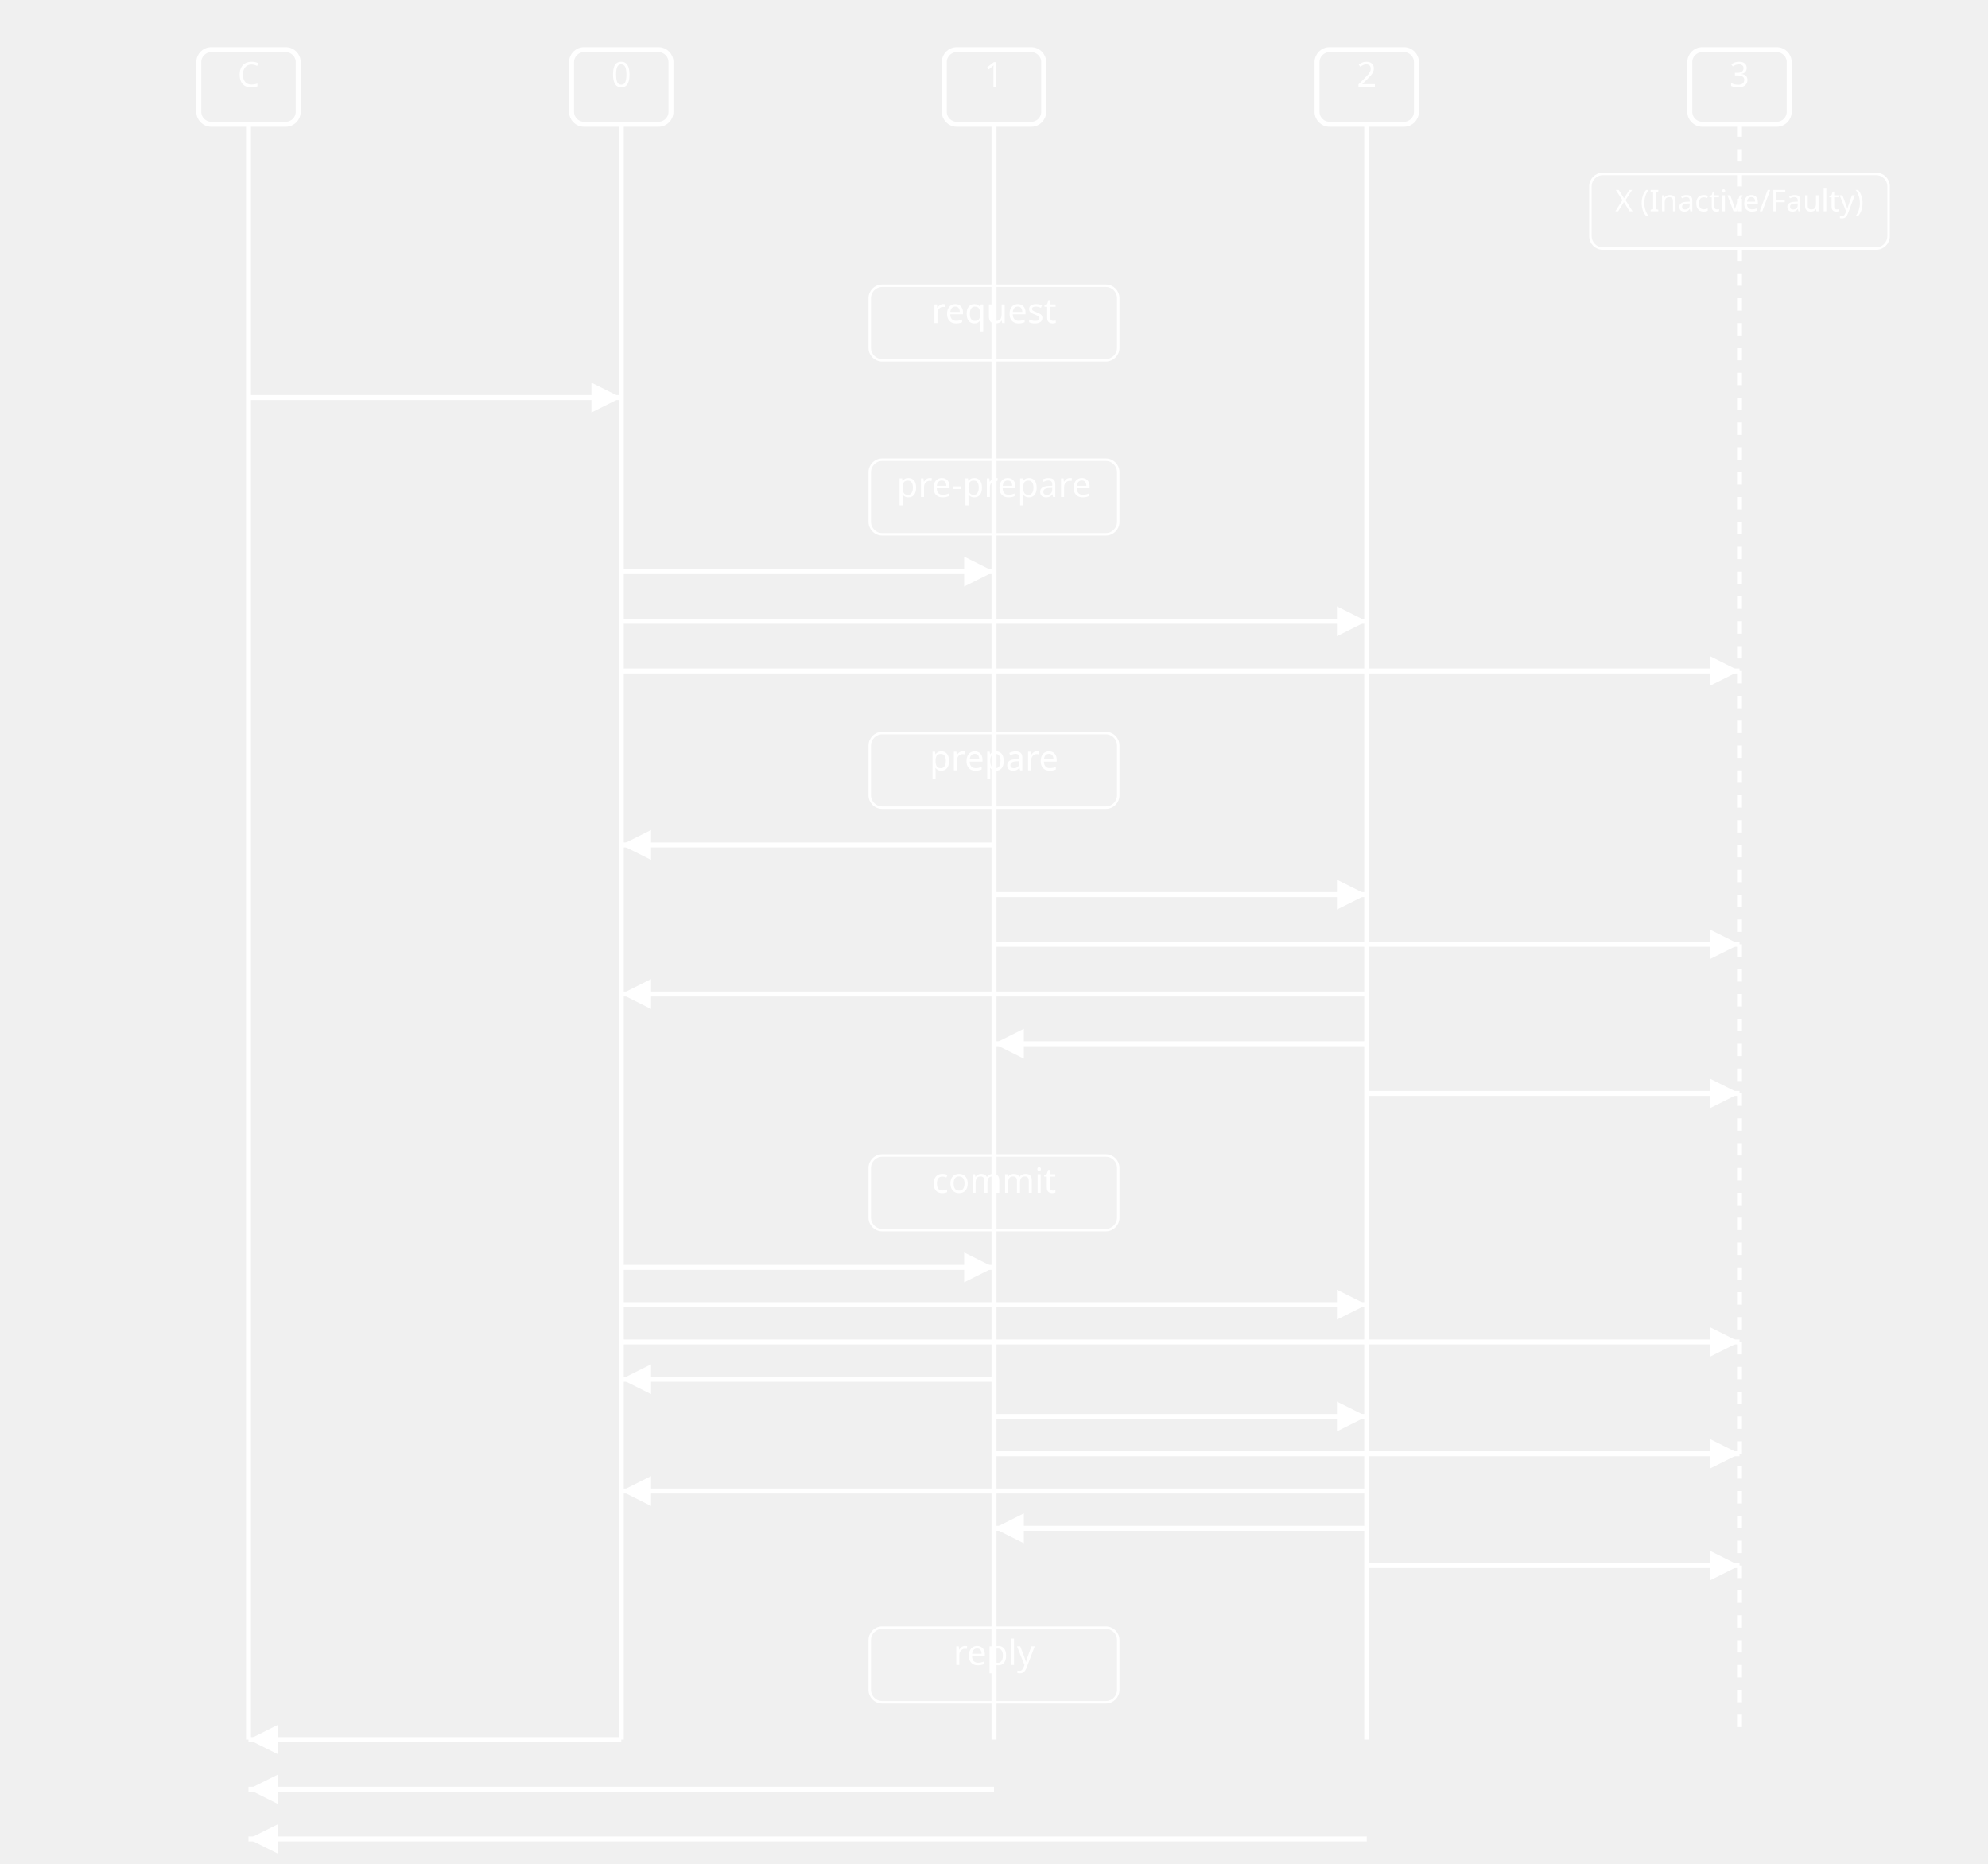
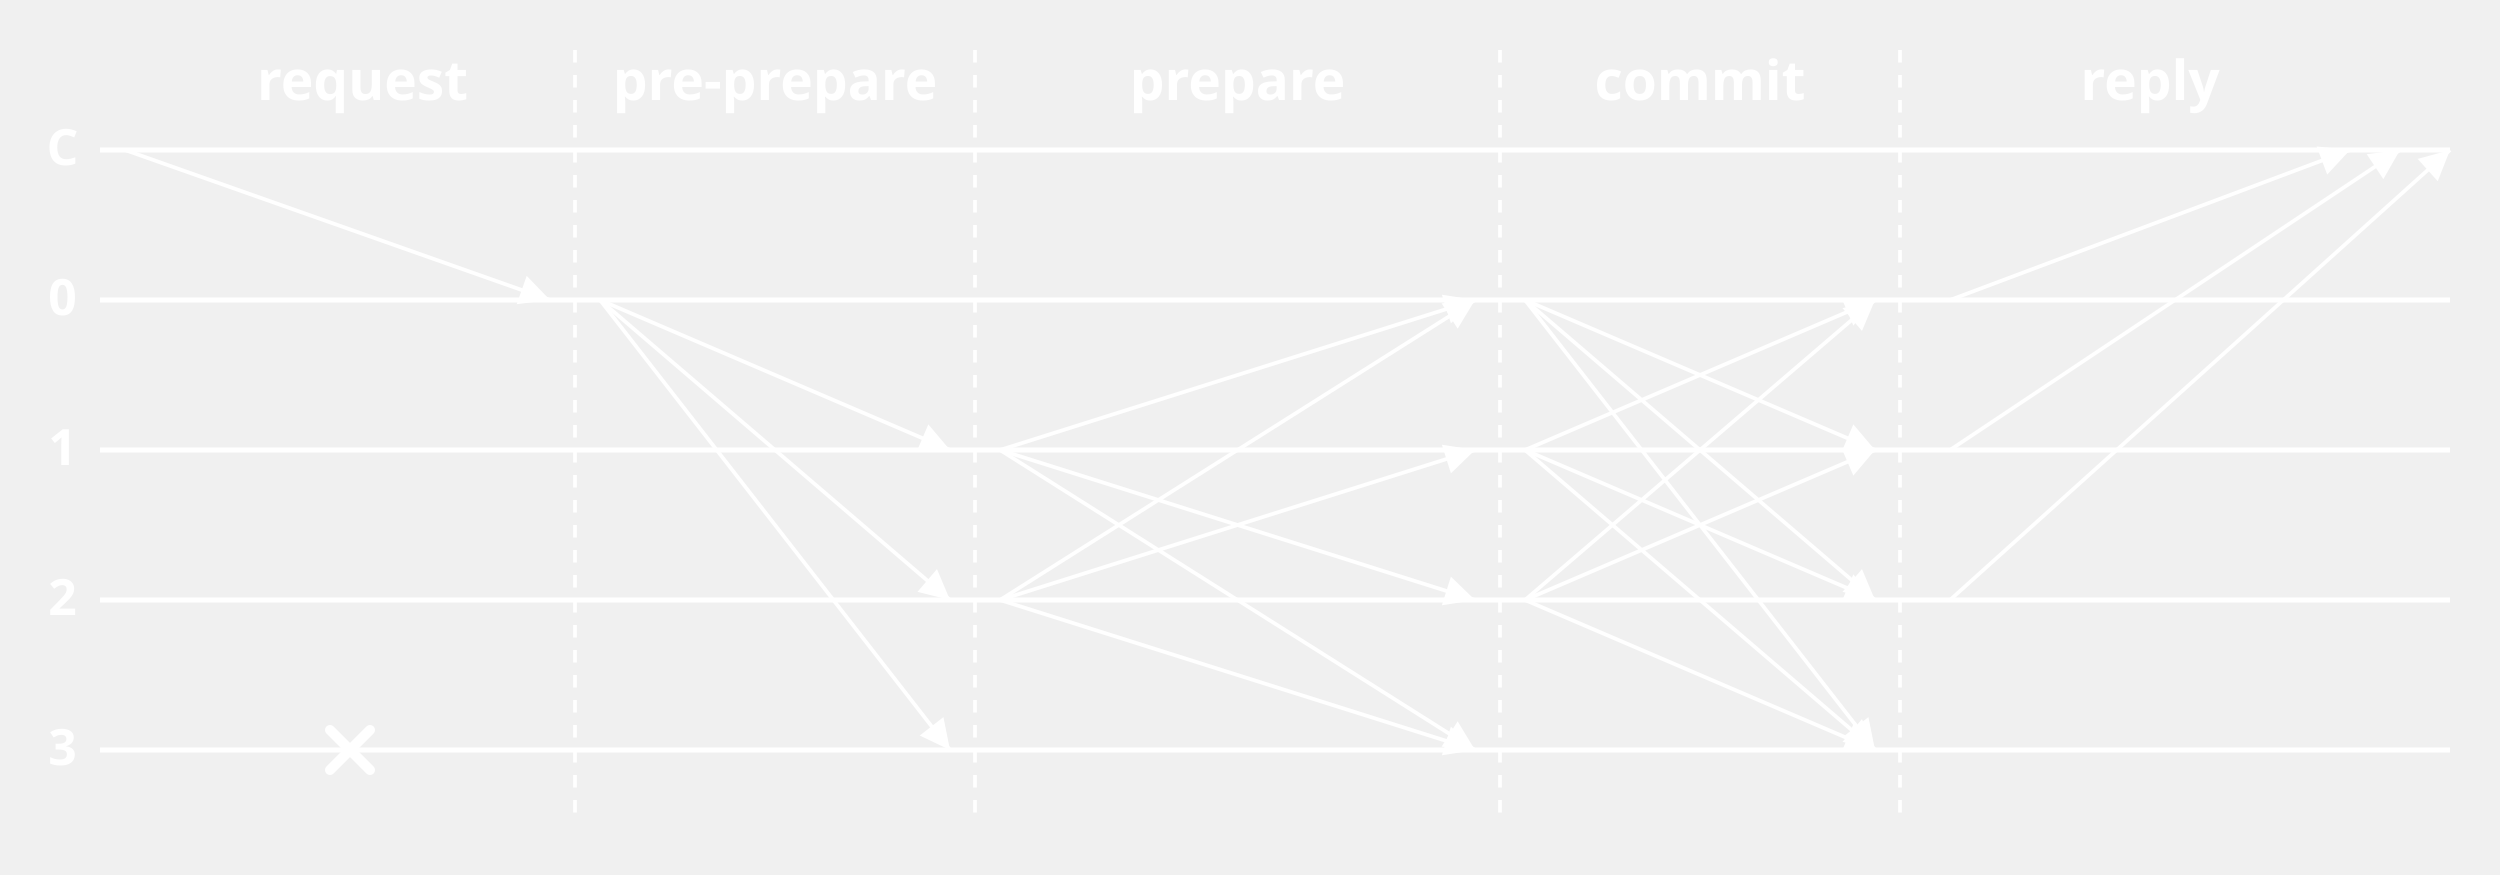
- <svg xmlns="http://www.w3.org/2000/svg" viewBox="0 0 800 750" width="100%" height="100%">
+ <svg xmlns="http://www.w3.org/2000/svg" viewBox="0 0 1000 350" width="1000" height="350">
  <style>
-         .line { stroke: var(--line-color, #ffffff); stroke-width: 2; fill: none; }
-         .dashed { stroke: var(--line-color, #ffffff); stroke-width: 2; fill: none; stroke-dasharray: 5,5; }
-         .arrow { fill: var(--line-color, #ffffff); }
-         .text { fill: var(--text-color, #ffffff); font-family: sans-serif; font-size: 14px; text-anchor: middle; alignment-baseline: middle; }
-         .text-sm { fill: var(--text-color, #ffffff); font-family: sans-serif; font-size: 12px; text-anchor: middle; alignment-baseline: middle; }
-         .text-bg { fill: var(--bg-color, #111111); }
-         .box { fill: var(--box-bg, rgba(255,255,255,0.1)); stroke: var(--box-border, #ffffff); stroke-width: 2; rx: 5; }
-         .note { fill: rgba(255, 255, 255, 0.15); stroke: #ffffff; stroke-width: 1; rx: 5; }
+         text { fill: var(--text-color, #ffffff); font-family: sans-serif; }
+         line, path { stroke: var(--line-color, #ffffff); }
+         .marker-path { stroke: none !important; fill: var(--line-color, #ffffff) !important; }
    </style>
  <defs>
-     <marker id="arrow" viewBox="0 0 10 10" refX="10" refY="5" markerWidth="6" markerHeight="6" orient="auto-start-reverse">
-       <path d="M 0 0 L 10 5 L 0 10 z" class="arrow" />
+     <marker id="arrow" viewBox="0 0 10 10" refX="10" refY="5" markerWidth="8" markerHeight="8" orient="auto-start-reverse">
+       <path d="M 0 0 L 10 5 L 0 10 z" class="marker-path" />
    </marker>
  </defs>
-   <line x1="100" y1="50" x2="100" y2="700" class="line" />
-   <rect x="80" y="20" width="40" height="30" class="box" />
-   <text x="100" y="35" class="text">C</text>
-   <line x1="250" y1="50" x2="250" y2="700" class="line" />
-   <rect x="230" y="20" width="40" height="30" class="box" />
-   <text x="250" y="35" class="text">0</text>
-   <line x1="400" y1="50" x2="400" y2="700" class="line" />
-   <rect x="380" y="20" width="40" height="30" class="box" />
-   <text x="400" y="35" class="text">1</text>
-   <line x1="550" y1="50" x2="550" y2="700" class="line" />
-   <rect x="530" y="20" width="40" height="30" class="box" />
-   <text x="550" y="35" class="text">2</text>
-   <line x1="700" y1="50" x2="700" y2="700" class="line dashed" />
-   <rect x="680" y="20" width="40" height="30" class="box" />
-   <text x="700" y="35" class="text">3</text>
-   <rect x="640" y="70" width="120" height="30" class="note" />
-   <text x="700" y="85" class="text-sm">X (Inactive/Faulty)</text>
-   <rect x="350" y="115" width="100" height="30" class="note" />
-   <text x="400" y="130" class="text">request</text>
-   <line x1="100" y1="160" x2="250" y2="160" class="line" marker-end="url(#arrow)" />
-   <rect x="350" y="185" width="100" height="30" class="note" />
-   <text x="400" y="200" class="text">pre-prepare</text>
-   <line x1="250" y1="230" x2="400" y2="230" class="line" marker-end="url(#arrow)" />
-   <line x1="250" y1="250" x2="550" y2="250" class="line" marker-end="url(#arrow)" />
-   <line x1="250" y1="270" x2="700" y2="270" class="line" marker-end="url(#arrow)" />
-   <rect x="350" y="295" width="100" height="30" class="note" />
-   <text x="400" y="310" class="text">prepare</text>
-   <line x1="400" y1="340" x2="250" y2="340" class="line" marker-end="url(#arrow)" />
-   <line x1="400" y1="360" x2="550" y2="360" class="line" marker-end="url(#arrow)" />
-   <line x1="400" y1="380" x2="700" y2="380" class="line" marker-end="url(#arrow)" />
-   <line x1="550" y1="400" x2="250" y2="400" class="line" marker-end="url(#arrow)" />
-   <line x1="550" y1="420" x2="400" y2="420" class="line" marker-end="url(#arrow)" />
-   <line x1="550" y1="440" x2="700" y2="440" class="line" marker-end="url(#arrow)" />
-   <rect x="350" y="465" width="100" height="30" class="note" />
-   <text x="400" y="480" class="text">commit</text>
-   <line x1="250" y1="510" x2="400" y2="510" class="line" marker-end="url(#arrow)" />
-   <line x1="250" y1="525" x2="550" y2="525" class="line" marker-end="url(#arrow)" />
-   <line x1="250" y1="540" x2="700" y2="540" class="line" marker-end="url(#arrow)" />
-   <line x1="400" y1="555" x2="250" y2="555" class="line" marker-end="url(#arrow)" />
-   <line x1="400" y1="570" x2="550" y2="570" class="line" marker-end="url(#arrow)" />
-   <line x1="400" y1="585" x2="700" y2="585" class="line" marker-end="url(#arrow)" />
-   <line x1="550" y1="600" x2="250" y2="600" class="line" marker-end="url(#arrow)" />
-   <line x1="550" y1="615" x2="400" y2="615" class="line" marker-end="url(#arrow)" />
-   <line x1="550" y1="630" x2="700" y2="630" class="line" marker-end="url(#arrow)" />
-   <rect x="350" y="655" width="100" height="30" class="note" />
-   <text x="400" y="670" class="text">reply</text>
-   <line x1="250" y1="700" x2="100" y2="700" class="line" marker-end="url(#arrow)" />
-   <line x1="400" y1="720" x2="100" y2="720" class="line" marker-end="url(#arrow)" />
-   <line x1="550" y1="740" x2="100" y2="740" class="line" marker-end="url(#arrow)" />
+   <text x="145" y="40" font-family="serif" font-size="22" font-weight="bold" text-anchor="middle">request</text>
+   <text x="310" y="40" font-family="serif" font-size="22" font-weight="bold" text-anchor="middle">pre-prepare</text>
+   <text x="495" y="40" font-family="serif" font-size="22" font-weight="bold" text-anchor="middle">prepare</text>
+   <text x="680" y="40" font-family="serif" font-size="22" font-weight="bold" text-anchor="middle">commit</text>
+   <text x="860" y="40" font-family="serif" font-size="22" font-weight="bold" text-anchor="middle">reply</text>
+   <text x="25" y="66" font-family="serif" font-size="20" font-weight="bold" text-anchor="middle">C</text>
+   <text x="25" y="126" font-family="serif" font-size="20" font-weight="bold" text-anchor="middle">0</text>
+   <text x="25" y="186" font-family="serif" font-size="20" font-weight="bold" text-anchor="middle">1</text>
+   <text x="25" y="246" font-family="serif" font-size="20" font-weight="bold" text-anchor="middle">2</text>
+   <text x="25" y="306" font-family="serif" font-size="20" font-weight="bold" text-anchor="middle">3</text>
+   <line x1="40" y1="60" x2="980" y2="60" stroke-width="2" />
+   <line x1="40" y1="120" x2="980" y2="120" stroke-width="2" />
+   <line x1="40" y1="180" x2="980" y2="180" stroke-width="2" />
+   <line x1="40" y1="240" x2="980" y2="240" stroke-width="2" />
+   <line x1="40" y1="300" x2="980" y2="300" stroke-width="2" />
+   <line x1="230" y1="20" x2="230" y2="330" stroke-width="1.5" stroke-dasharray="5,5" />
+   <line x1="390" y1="20" x2="390" y2="330" stroke-width="1.5" stroke-dasharray="5,5" />
+   <line x1="600" y1="20" x2="600" y2="330" stroke-width="1.5" stroke-dasharray="5,5" />
+   <line x1="760" y1="20" x2="760" y2="330" stroke-width="1.5" stroke-dasharray="5,5" />
+   <line x1="50" y1="60" x2="220" y2="120" stroke-width="1.5" marker-end="url(#arrow)" />
+   <line x1="240" y1="120" x2="380" y2="180" stroke-width="1.5" marker-end="url(#arrow)" />
+   <line x1="240" y1="120" x2="380" y2="240" stroke-width="1.5" marker-end="url(#arrow)" />
+   <line x1="240" y1="120" x2="380" y2="300" stroke-width="1.5" marker-end="url(#arrow)" />
+   <line x1="400" y1="180" x2="590" y2="120" stroke-width="1.5" marker-end="url(#arrow)" />
+   <line x1="400" y1="180" x2="590" y2="240" stroke-width="1.5" marker-end="url(#arrow)" />
+   <line x1="400" y1="180" x2="590" y2="300" stroke-width="1.5" marker-end="url(#arrow)" />
+   <line x1="400" y1="240" x2="590" y2="120" stroke-width="1.5" marker-end="url(#arrow)" />
+   <line x1="400" y1="240" x2="590" y2="180" stroke-width="1.5" marker-end="url(#arrow)" />
+   <line x1="400" y1="240" x2="590" y2="300" stroke-width="1.5" marker-end="url(#arrow)" />
+   <line x1="610" y1="120" x2="750" y2="180" stroke-width="1.5" marker-end="url(#arrow)" />
+   <line x1="610" y1="120" x2="750" y2="240" stroke-width="1.5" marker-end="url(#arrow)" />
+   <line x1="610" y1="120" x2="750" y2="300" stroke-width="1.5" marker-end="url(#arrow)" />
+   <line x1="610" y1="180" x2="750" y2="120" stroke-width="1.5" marker-end="url(#arrow)" />
+   <line x1="610" y1="180" x2="750" y2="240" stroke-width="1.5" marker-end="url(#arrow)" />
+   <line x1="610" y1="180" x2="750" y2="300" stroke-width="1.5" marker-end="url(#arrow)" />
+   <line x1="610" y1="240" x2="750" y2="120" stroke-width="1.5" marker-end="url(#arrow)" />
+   <line x1="610" y1="240" x2="750" y2="180" stroke-width="1.5" marker-end="url(#arrow)" />
+   <line x1="610" y1="240" x2="750" y2="300" stroke-width="1.5" marker-end="url(#arrow)" />
+   <line x1="780" y1="120" x2="940" y2="60" stroke-width="1.5" marker-end="url(#arrow)" />
+   <line x1="780" y1="180" x2="960" y2="60" stroke-width="1.5" marker-end="url(#arrow)" />
+   <line x1="780" y1="240" x2="980" y2="60" stroke-width="1.5" marker-end="url(#arrow)" />
+   <path d="M 132 292 L 148 308 M 148 292 L 132 308" stroke-width="4" stroke-linecap="round" fill="none" />
</svg>
